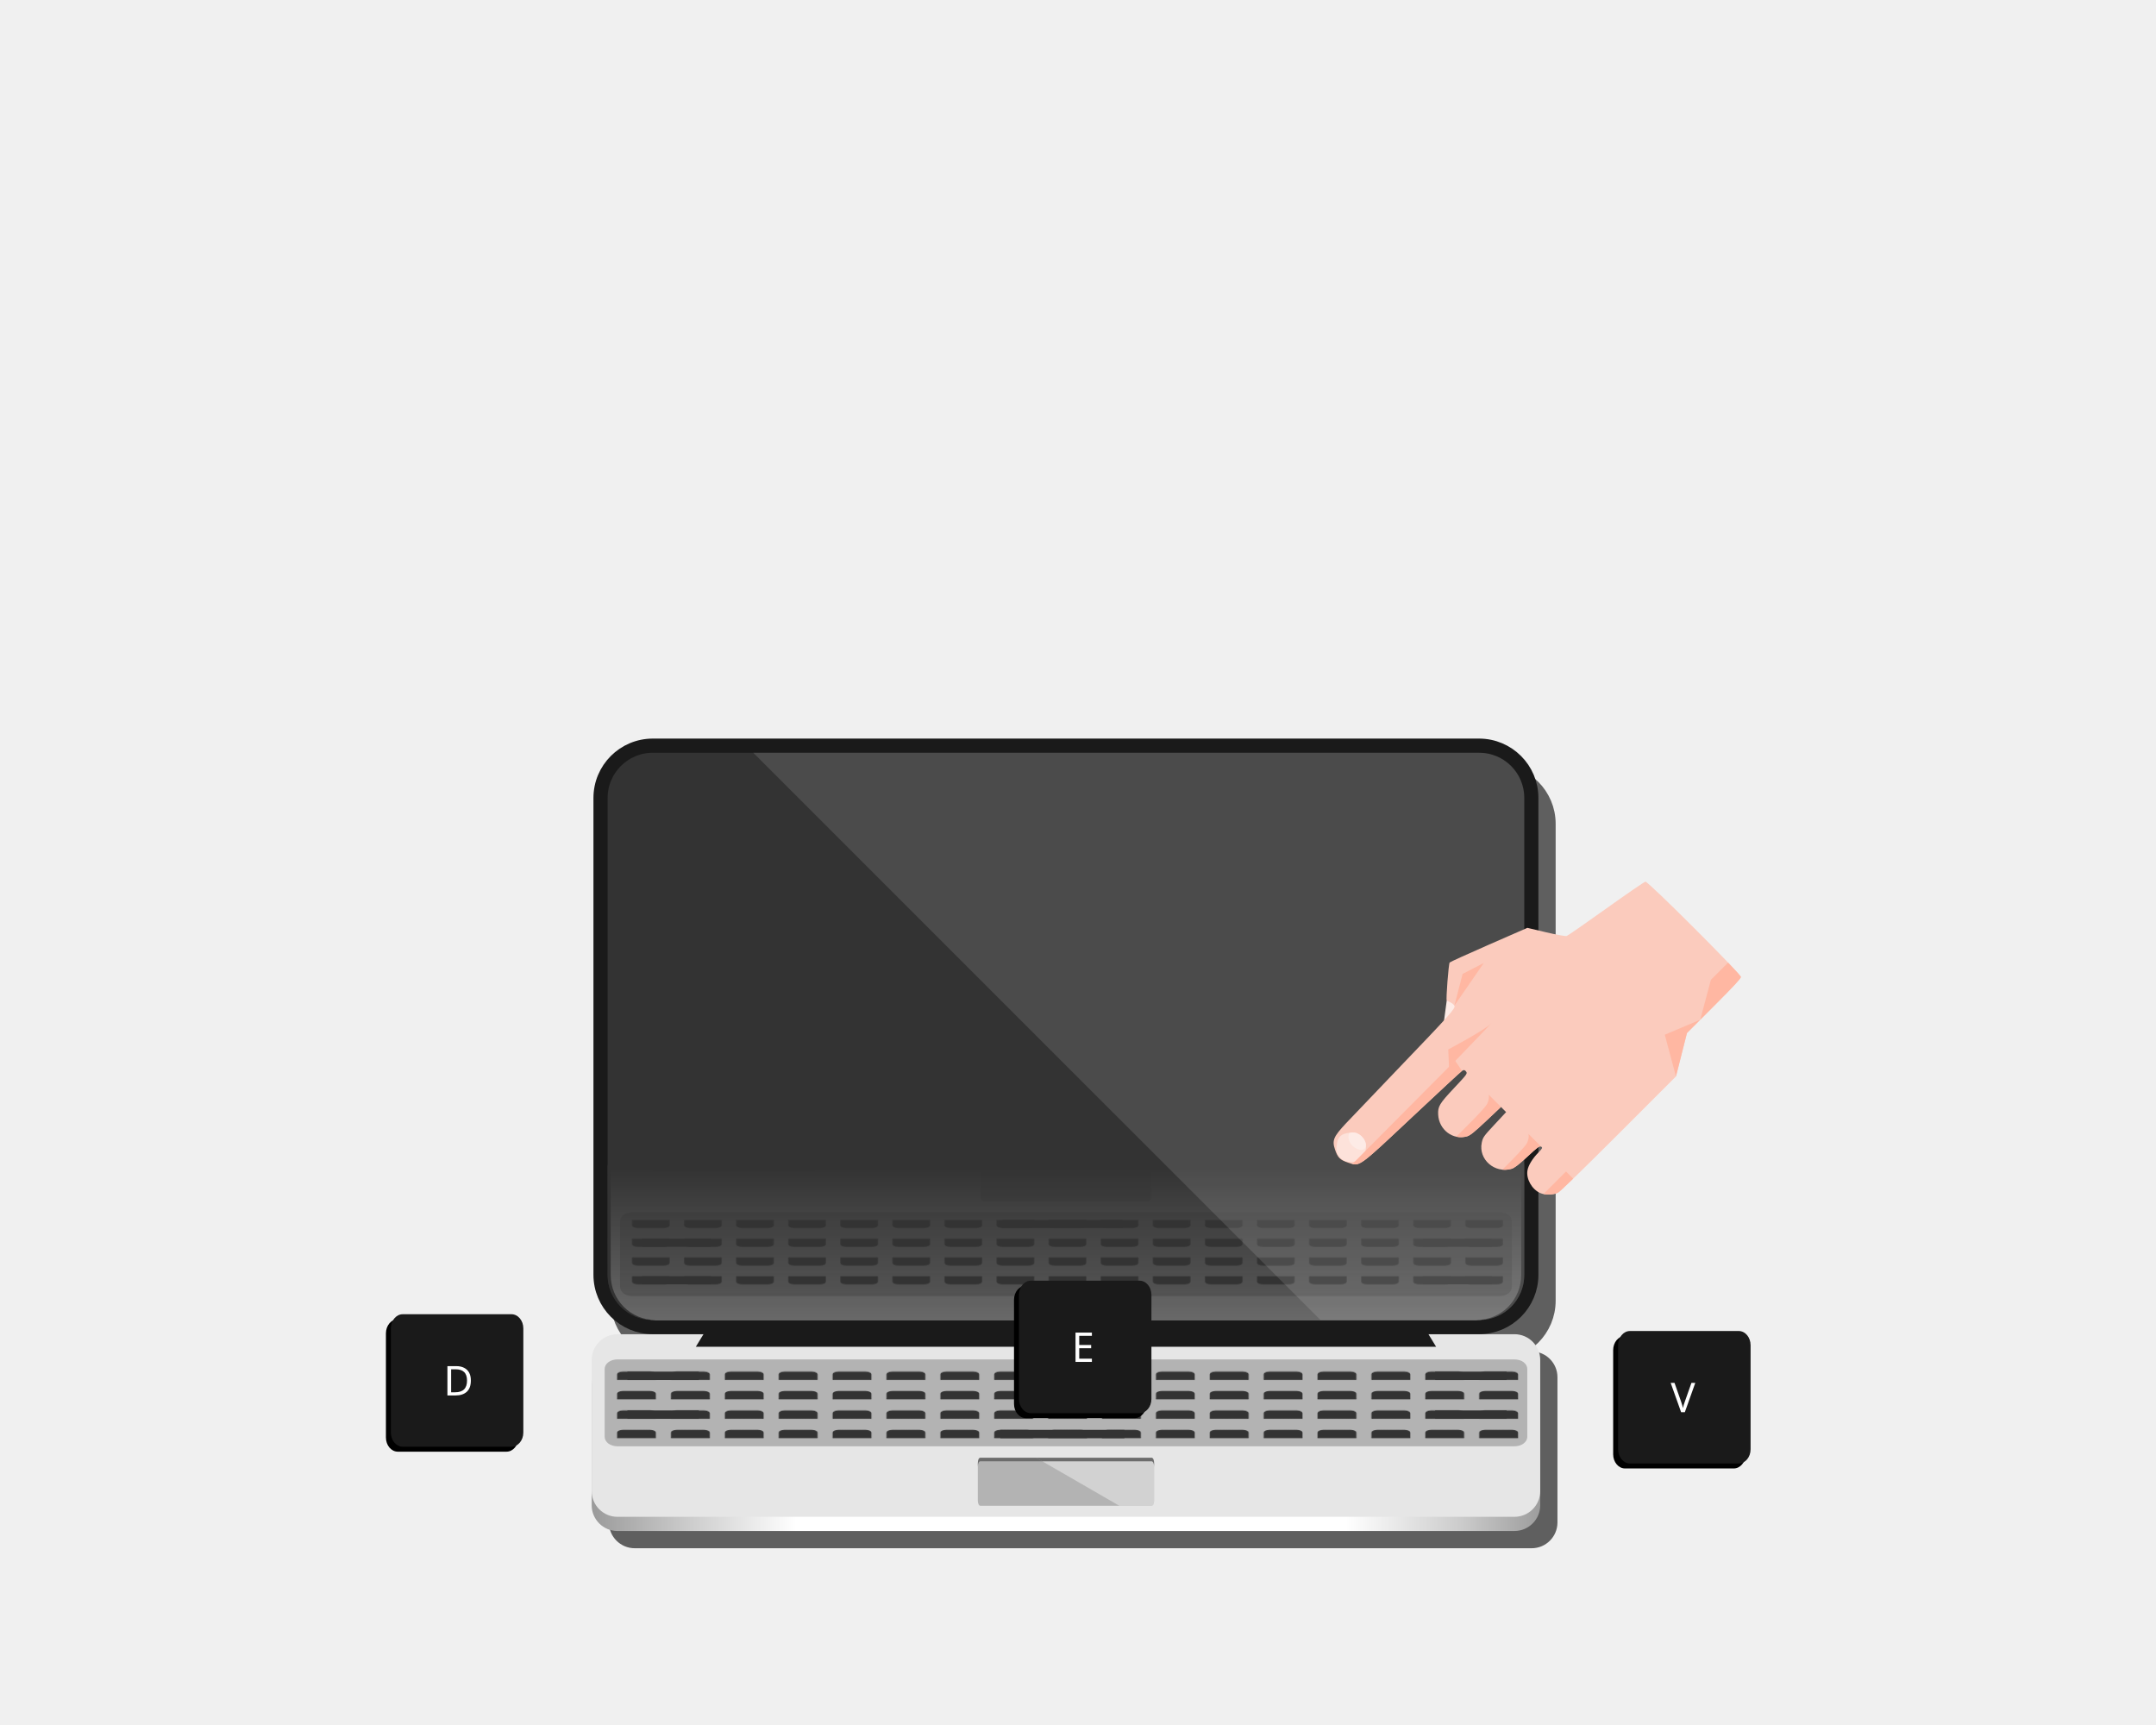
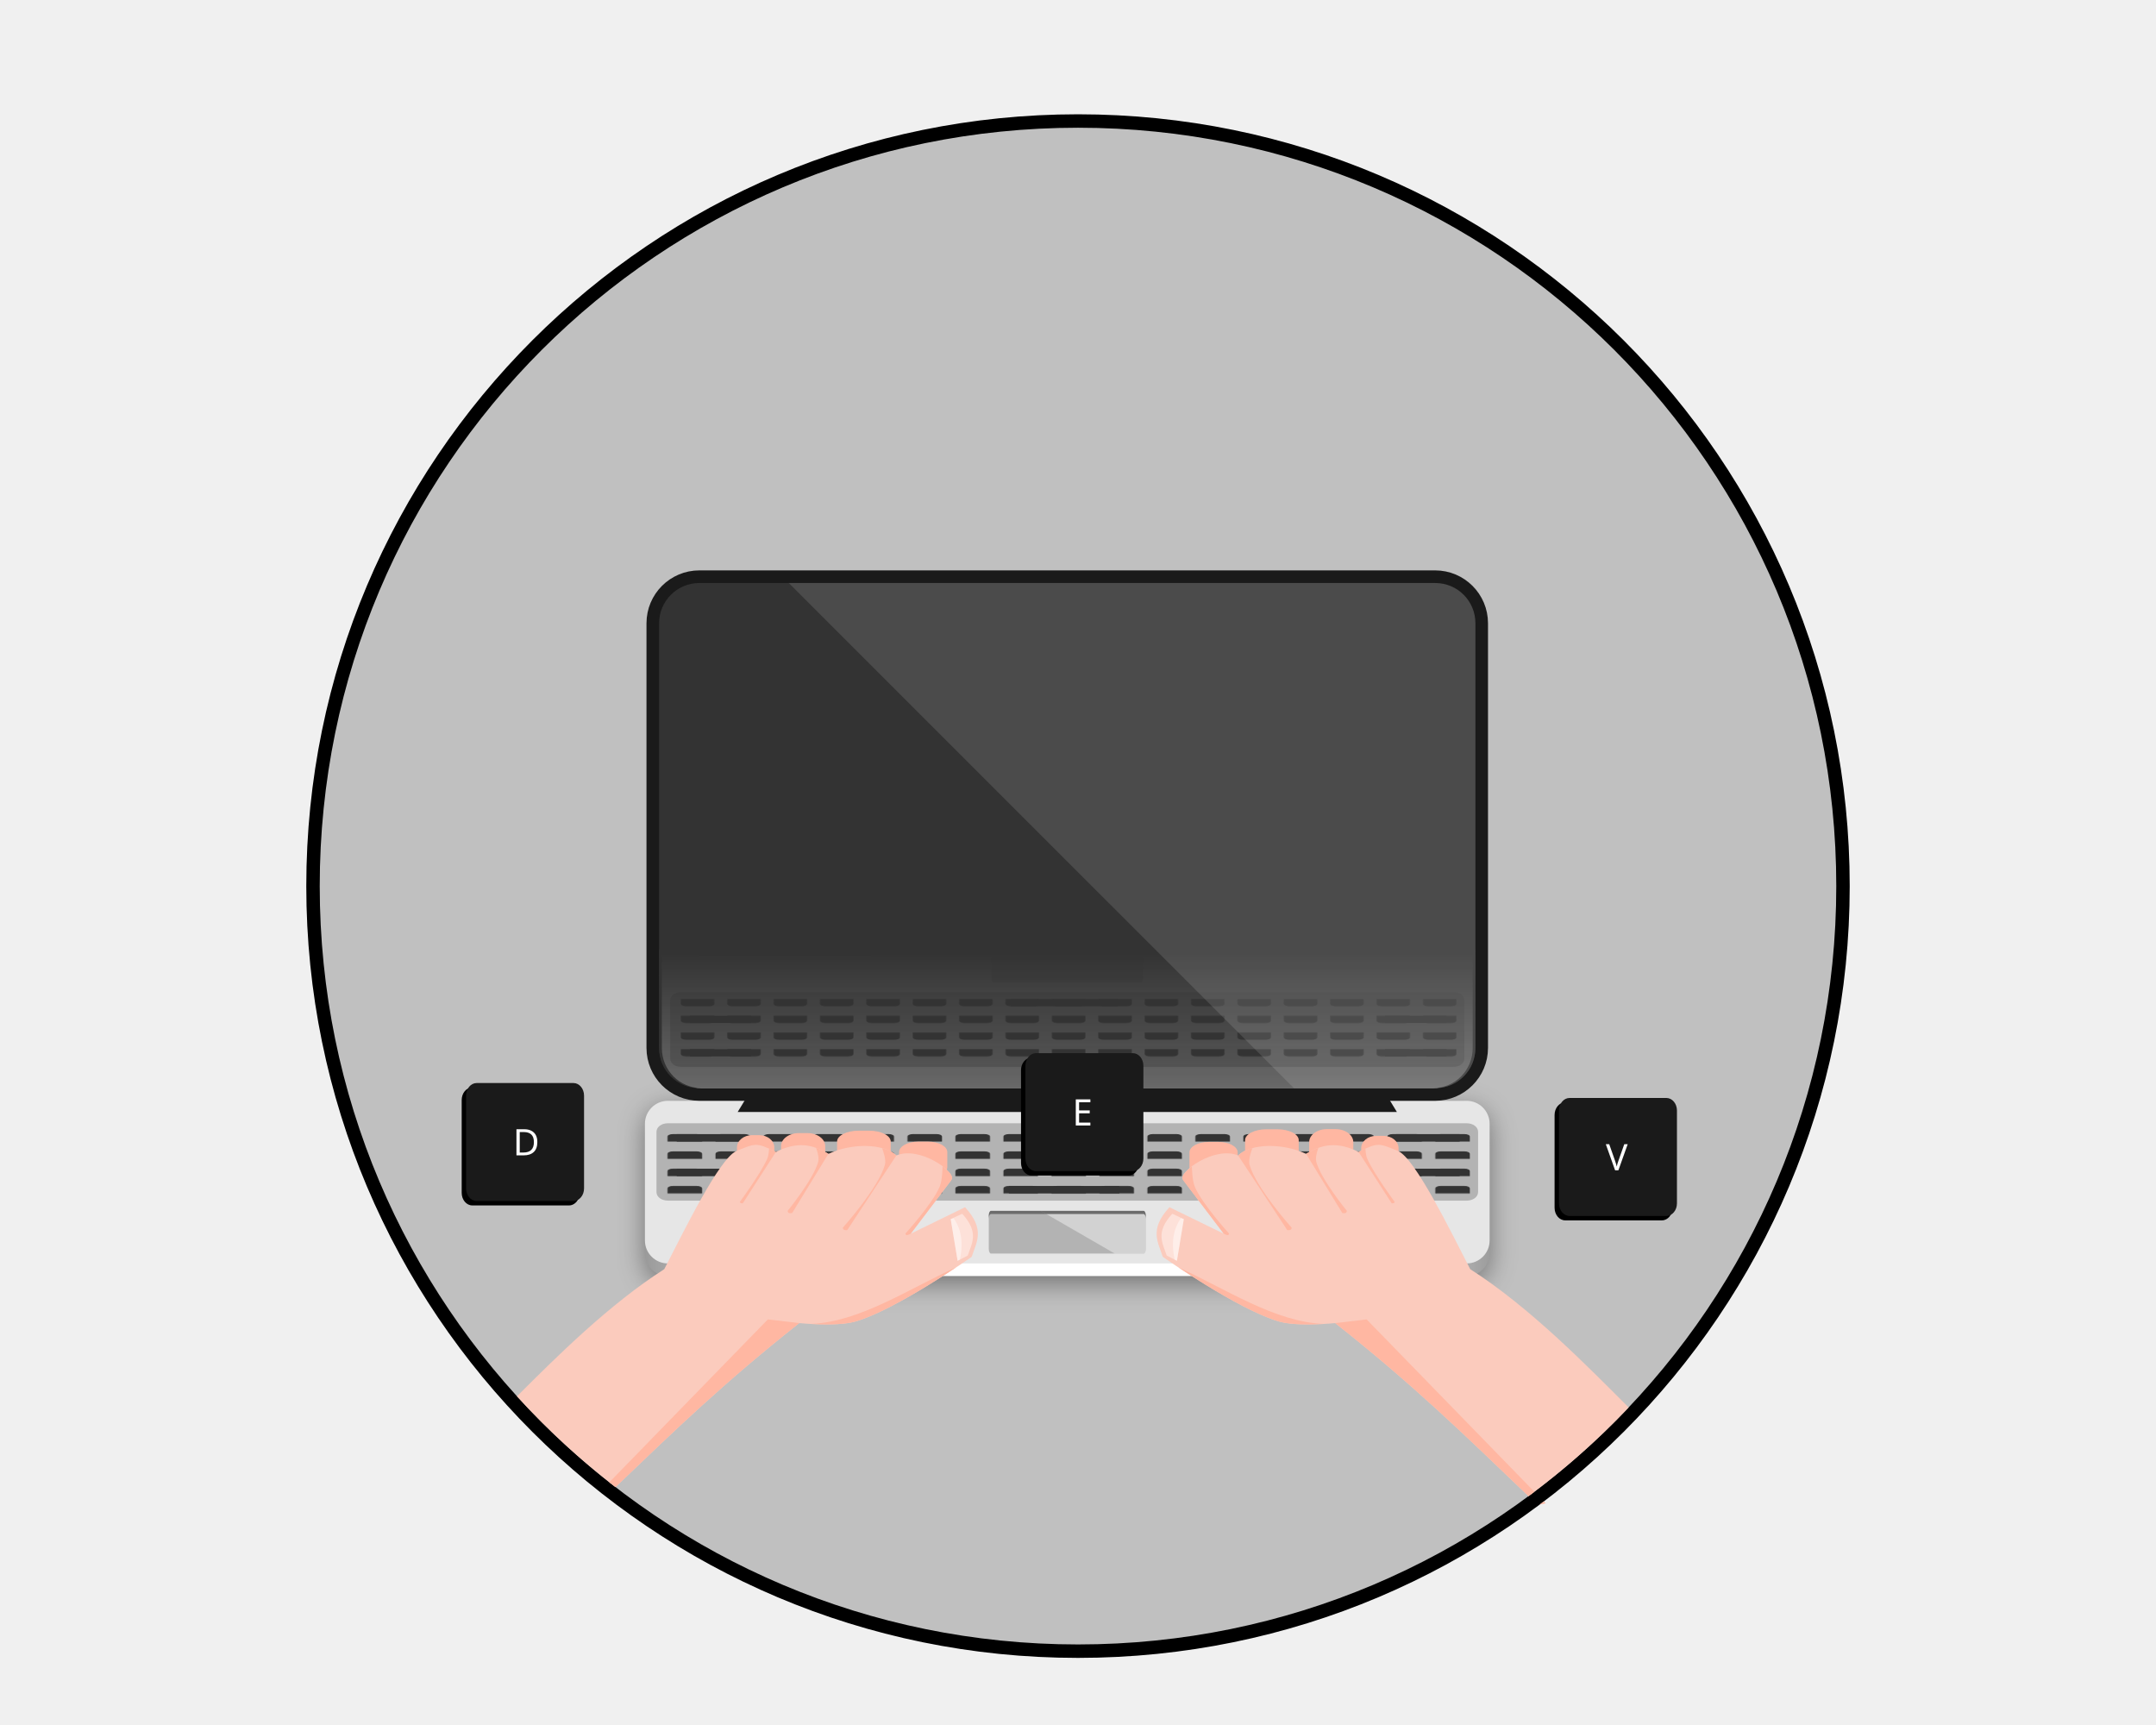
- <svg xmlns="http://www.w3.org/2000/svg" xmlns:xlink="http://www.w3.org/1999/xlink" height="100%" width="100%" version="1.1" viewBox="0 0 500 400">
+ <svg xmlns="http://www.w3.org/2000/svg" xmlns:xlink="http://www.w3.org/1999/xlink" version="1.1" viewBox="0 0 500 400">
  <defs>
-     <pattern id="pattern5658" xlink:href="#pattern5650" patternTransform="matrix(1.1026 0 0 .65957 585.58 788.08)" />
-     <linearGradient id="linearGradient4828" y2="869.26" gradientUnits="userSpaceOnUse" x2="688.83" y1="869.26" x1="148.59">
+     <pattern id="pattern5658" patternTransform="matrix(1.1026 0 0 .65957 585.58 788.08)" xlink:href="#pattern5650" />
+     <linearGradient id="linearGradient4828" x1="148.59" x2="688.83" y1="869.26" y2="869.26" gradientUnits="userSpaceOnUse">
      <stop stop-color="#999" offset="0" />
      <stop stop-color="#ccc" offset=".104" />
      <stop stop-color="#fff" offset=".216" />
      <stop stop-color="#fff" offset=".79" />
      <stop stop-color="#ccc" offset=".909" />
      <stop stop-color="#999" offset="1" />
    </linearGradient>
-     <pattern id="pattern5650" width="27.577" patternUnits="userSpaceOnUse" patternTransform="translate(105.18 762.63)" height="16.617">
-       <path d="m6.948 6.543c-1.715 0-3.096 1.063-3.096 2.386v1.195 3.591h19.873v-3.591-1.195c0-1.323-1.379-2.386-3.094-2.386z" fill-rule="evenodd" fill="#333" />
-       <rect opacity=".395" height="16.617" width="27.577" y="0" x="0" fill="none" />
+     <pattern id="pattern5650" width="27.577" height="16.617" patternTransform="translate(105.18 762.63)" patternUnits="userSpaceOnUse">
+       <path d="m6.948 6.543c-1.715 0-3.096 1.063-3.096 2.386v4.786h19.873v-4.786c0-1.323-1.379-2.386-3.094-2.386z" fill="#333" fill-rule="evenodd" />
+       <rect width="27.577" height="16.617" fill="none" opacity=".395" />
    </pattern>
-     <linearGradient id="linearGradient7223" y2="375" gradientUnits="userSpaceOnUse" x2="198" gradientTransform="translate(48.569 665.5)" y1="258" x1="198">
+     <linearGradient id="linearGradient7223" x1="198" x2="198" y1="258" y2="375" gradientTransform="matrix(.89053 0 0 .89053 70.62 -8.5513)" gradientUnits="userSpaceOnUse">
      <stop stop-color="#333" offset="0" />
      <stop stop-color="#333" stop-opacity="0" offset="1" />
    </linearGradient>
+     <filter id="filter6146" x="-.036" y="-.175" width="1.072" height="1.349" color-interpolation-filters="sRGB">
+       <feGaussianBlur stdDeviation="3.32" />
+     </filter>
  </defs>
-   <g transform="translate(0 -652.36)">
-     <rect opacity="0.605" fill-rule="evenodd" rx="12.122" ry="12.122" height="134.82" width="215.86" stroke="#000" stroke-linecap="square" y="831.27" x="143.27" stroke-width="3.288" />
-     <path opacity="0.605" style="color-rendering:auto;text-decoration-color:#000000;color:#000000;isolation:auto;mix-blend-mode:normal;shape-rendering:auto;solid-color:#000000;block-progression:tb;text-decoration-line:none;text-decoration-style:solid;image-rendering:auto;white-space:normal;text-indent:0;text-transform:none" d="m147.19 965.74c-3.291 0-5.971 2.68-5.971 5.971v6.164 3.287 3.289 11.088 3.287 3.287 3.289c0 3.291 2.68 5.969 5.971 5.969h208.03c3.291 0 5.971-2.678 5.971-5.969v-3.289-3.287-14.375-6.576-6.164c0-3.291-2.68-5.971-5.971-5.971h-0.037-207.96-0.039z" fill-rule="evenodd" />
-     <g transform="matrix(.41097 0 0 .41097 75.651 649.26)">
-       <path style="color-rendering:auto;text-decoration-color:#000000;color:#000000;isolation:auto;mix-blend-mode:normal;shape-rendering:auto;solid-color:#000000;block-progression:tb;text-decoration-line:none;text-decoration-style:solid;image-rendering:auto;white-space:normal;text-indent:0;text-transform:none" d="m164.34 775.35c-8.007 0-14.529 6.521-14.529 14.527v16 34.98 16c0 8.007 6.522 14.527 14.529 14.527h506.2c8.007 0 14.527-6.521 14.527-14.527v-16-34.98-16c0-8.007-6.521-14.527-14.527-14.527h-0.094-506.02-0.094z" fill-rule="evenodd" fill="url(#linearGradient4828)" />
-       <path style="color-rendering:auto;text-decoration-color:#000000;color:#000000;isolation:auto;mix-blend-mode:normal;shape-rendering:auto;solid-color:#000000;block-progression:tb;text-decoration-line:none;text-decoration-style:solid;image-rendering:auto;white-space:normal;text-indent:0;text-transform:none" d="m164.34 760.35c-8.007 0-14.529 6.521-14.529 14.527v23 34.98 16c0 8.007 6.522 14.527 14.529 14.527h506.2c8.007 0 14.527-6.521 14.527-14.527v-16-34.98-23c0-8.007-6.521-14.527-14.527-14.527h-0.094-506.02z" fill-rule="evenodd" fill="#e6e6e6" />
-       <g fill-rule="evenodd">
-         <path d="m369.1 857.14c-0.794 0-1.397-1.302-1.397-3.017v-21.045c0-1.715 0.603-3.017 1.397-3.017h96.689c0.794 0 1.397 1.302 1.397 3.017v21.045c0 1.715-0.603 3.017-1.397 3.017h-96.689z" fill="#b3b3b3" />
-         <path opacity="0.407" d="m404.1 832.06 43.363 25.035 0.043 0.025-0.012 0.019h18.291c0.794 0 1.397-1.302 1.397-3.018v-19.045c0-1.715-0.602-3.018-1.397-3.018h-61.686z" fill="#fff" />
-         <g>
-           <path opacity=".395" d="m369.1 830.06c-0.794 0-1.397 1.302-1.397 3.018v2c0-1.715 0.603-3.018 1.397-3.018h35.004l-3.465-2h-31.539z" />
-           <path opacity=".395" d="m400.64 830.06 3.465 2h61.686c0.794 0 1.397 1.302 1.397 3.018v-2c0-1.715-0.602-3.018-1.397-3.018h-65.15z" />
-         </g>
-       </g>
-       <path d="m164.44 774.57c-4.155 0-7.311 2.357-7.311 5.463v38.103c0 3.105 3.155 5.463 7.311 5.463h506.02c4.155 0 7.309-2.357 7.309-5.463v-38.103c0-3.106-3.153-5.463-7.309-5.463h-506.02z" fill-rule="evenodd" fill="#b3b3b3" />
-       <rect height="46.105" width="510.94" y="777.69" x="161.97" fill="url(#pattern5658)" />
-       <path d="m380.42 814.31h70.006v4.737h-70.006z" fill-rule="evenodd" fill="#333" />
-       <g fill-rule="evenodd" fill="#333">
-         <path d="m625.78 803.36h40.308v4.737h-40.308z" />
-         <path d="m625.78 781.46h40.308v4.737h-40.308z" />
-       </g>
-       <g fill-rule="evenodd" fill="#333" transform="translate(-455.81)">
+   <circle cx="250" cy="205.47" r="177.41" fill="#000" stroke="#000" stroke-width="3.117" style="fill-opacity:0.2" />
+   <path transform="matrix(.89053 0 0 .89053 27.367 22.493)" d="m143.19 263.38c-3.291 0-5.971 2.68-5.971 5.971v33.692c0 3.291 2.68 5.969 5.971 5.969h208.03c3.291 0 5.971-2.678 5.971-5.969v-33.691c0-3.291-2.68-5.971-5.971-5.971h-208.04z" color="#000000" color-rendering="auto" fill-rule="evenodd" filter="url(#filter6146)" image-rendering="auto" opacity=".4" shape-rendering="auto" solid-color="#000000" style="isolation:auto;mix-blend-mode:normal;text-decoration-color:#000000;text-decoration-line:none;text-decoration-style:solid;text-indent:0;text-transform:none;white-space:normal" />
+   <g transform="matrix(.36598 0 0 .36598 94.737 -23.013)">
+     <g fill-rule="evenodd">
+       <path d="m164.34 775.35c-8.007 0-14.529 6.521-14.529 14.527v66.98c0 8.007 6.522 14.527 14.529 14.527h506.2c8.007 0 14.527-6.521 14.527-14.527v-66.98c0-8.007-6.521-14.527-14.527-14.527h-506.21z" color="#000000" color-rendering="auto" fill="url(#linearGradient4828)" image-rendering="auto" shape-rendering="auto" solid-color="#000000" style="isolation:auto;mix-blend-mode:normal;text-decoration-color:#000000;text-decoration-line:none;text-decoration-style:solid;text-indent:0;text-transform:none;white-space:normal" />
+       <path d="m164.34 760.35c-8.007 0-14.529 6.521-14.529 14.527v73.98c0 8.007 6.522 14.527 14.529 14.527h506.2c8.007 0 14.527-6.521 14.527-14.527v-73.98c0-8.007-6.521-14.527-14.527-14.527h-506.11z" color="#000000" color-rendering="auto" fill="#e6e6e6" image-rendering="auto" shape-rendering="auto" solid-color="#000000" style="isolation:auto;mix-blend-mode:normal;text-decoration-color:#000000;text-decoration-line:none;text-decoration-style:solid;text-indent:0;text-transform:none;white-space:normal" />
+       <path d="m369.1 857.14c-0.794 0-1.397-1.302-1.397-3.017v-21.045c0-1.715 0.603-3.017 1.397-3.017h96.689c0.794 0 1.397 1.302 1.397 3.017v21.045c0 1.715-0.603 3.017-1.397 3.017z" fill="#b3b3b3" />
+       <path d="m404.1 832.06 43.363 25.035 0.043 0.025-0.012 0.019h18.291c0.794 0 1.397-1.302 1.397-3.018v-19.045c0-1.715-0.602-3.018-1.397-3.018h-61.686z" fill="#fff" opacity=".407" />
+       <path d="m369.1 830.06c-0.794 0-1.397 1.302-1.397 3.018v2c0-1.715 0.603-3.018 1.397-3.018h35.004l-3.465-2h-31.539z" opacity=".395" />
+       <path d="m400.64 830.06 3.465 2h61.686c0.794 0 1.397 1.302 1.397 3.018v-2c0-1.715-0.602-3.018-1.397-3.018h-65.15z" opacity=".395" />
+       <path d="m164.44 774.57c-4.155 0-7.311 2.357-7.311 5.463v38.103c0 3.105 3.155 5.463 7.311 5.463h506.02c4.155 0 7.309-2.357 7.309-5.463v-38.103c0-3.106-3.153-5.463-7.309-5.463z" fill="#b3b3b3" />
+     </g>
+     <rect x="161.97" y="777.69" width="510.94" height="46.105" fill="url(#pattern5658)" />
+     <g fill="#333" fill-rule="evenodd">
+       <path d="m380.42 814.31h70.006v4.737h-70.006z" />
+       <path d="m625.78 803.36h40.308v4.737h-40.308z" />
+       <path d="m625.78 781.46h40.308v4.737h-40.308z" />
+       <g transform="translate(-455.81)">
        <path d="m625.78 803.36h40.308v4.737h-40.308z" />
        <path d="m625.78 781.46h40.308v4.737h-40.308z" />
      </g>
    </g>
-     <g fill-rule="evenodd">
-       <path d="m165.25 958.28-3.875 6.37h7.75 156.17 7.75l-3.875-6.37z" fill="#1a1a1a" />
-       <rect rx="12.122" ry="12.122" height="134.82" width="215.86" stroke="#1a1a1a" stroke-linecap="square" y="825.27" x="139.27" stroke-width="3.288" fill="#333" />
-       <path style="color-rendering:auto;text-decoration-color:#000000;color:#000000;isolation:auto;mix-blend-mode:normal;shape-rendering:auto;solid-color:#000000;block-progression:tb;text-decoration-line:none;text-decoration-style:solid;image-rendering:auto;white-space:normal;text-indent:0;text-transform:none" d="m152.6 924.01c-2.987 0.011-10.714-4.048-10.974-1.108v25.066c0 5.833 4.612 10.479 10.407 10.479h190.35c5.794 0 10.407-4.645 10.407-10.479v-25.062c-0.258-2.942-8.688 0.386-11.676 0.397z" fill="#e6e6e6" />
-       <path d="m228 920.13c-0.315 0-0.555 0.517-0.555 1.198v8.36c0 0.681 0.239 1.198 0.555 1.198h38.409c0.315 0 0.555-0.517 0.555-1.198v-8.36c0-0.681-0.239-1.198-0.555-1.198h-38.409z" fill="#b3b3b3" />
-     </g>
-     <g transform="matrix(.39724 0 0 -.39724 81.38 1260.6)">
-       <path d="m164.44 774.57c-4.155 0-7.311 2.357-7.311 5.463v38.103c0 3.105 3.155 5.463 7.311 5.463h506.02c4.155 0 7.309-2.357 7.309-5.463v-38.103c0-3.106-3.153-5.463-7.309-5.463h-506.02z" fill-rule="evenodd" fill="#b3b3b3" />
-       <rect height="46.105" width="510.94" y="777.69" x="161.97" fill="url(#pattern5658)" />
-       <path d="m380.42 814.31h70.006v4.737h-70.006z" fill-rule="evenodd" fill="#333" />
-       <g fill-rule="evenodd" fill="#333">
-         <path d="m625.78 803.36h40.308v4.737h-40.308z" />
-         <path d="m625.78 781.46h40.308v4.737h-40.308z" />
-       </g>
-       <g fill-rule="evenodd" fill="#333" transform="translate(-455.81)">
+   </g>
+   <g transform="matrix(.89053 0 0 .89053 27.367 -601.2)" fill-rule="evenodd">
+     <path d="m165.25 958.28-3.875 6.37h171.67l-3.875-6.37z" fill="#1a1a1a" />
+     <rect x="139.27" y="825.27" width="215.86" height="134.82" rx="12.122" ry="12.122" fill="#333" stroke="#1a1a1a" stroke-linecap="square" stroke-width="3.288" />
+     <path d="m152.6 924.01c-2.987 0.011-10.714-4.048-10.974-1.108v25.066c0 5.833 4.612 10.479 10.407 10.479h190.35c5.794 0 10.407-4.645 10.407-10.479v-25.062c-0.258-2.942-8.688 0.386-11.676 0.397z" color="#000000" color-rendering="auto" fill="#e6e6e6" image-rendering="auto" shape-rendering="auto" solid-color="#000000" style="isolation:auto;mix-blend-mode:normal;text-decoration-color:#000000;text-decoration-line:none;text-decoration-style:solid;text-indent:0;text-transform:none;white-space:normal" />
+     <path d="m228 920.13c-0.315 0-0.555 0.517-0.555 1.198v8.36c0 0.681 0.239 1.198 0.555 1.198h38.409c0.315 0 0.555-0.517 0.555-1.198v-8.36c0-0.681-0.239-1.198-0.555-1.198z" fill="#b3b3b3" />
+   </g>
+   <g transform="matrix(.35375 0 0 -.35375 99.839 521.4)">
+     <path d="m164.44 774.57c-4.155 0-7.311 2.357-7.311 5.463v38.103c0 3.105 3.155 5.463 7.311 5.463h506.02c4.155 0 7.309-2.357 7.309-5.463v-38.103c0-3.106-3.153-5.463-7.309-5.463z" fill="#b3b3b3" fill-rule="evenodd" />
+     <rect x="161.97" y="777.69" width="510.94" height="46.105" fill="url(#pattern5658)" />
+     <g fill="#333" fill-rule="evenodd">
+       <path d="m380.42 814.31h70.006v4.737h-70.006z" />
+       <path d="m625.78 803.36h40.308v4.737h-40.308z" />
+       <path d="m625.78 781.46h40.308v4.737h-40.308z" />
+       <g transform="translate(-455.81)">
        <path d="m625.78 803.36h40.308v4.737h-40.308z" />
        <path d="m625.78 781.46h40.308v4.737h-40.308z" />
      </g>
    </g>
-     <path style="color-rendering:auto;text-decoration-color:#000000;color:#000000;isolation:auto;mix-blend-mode:normal;shape-rendering:auto;solid-color:#000000;block-progression:tb;text-decoration-line:none;text-decoration-style:solid;image-rendering:auto;white-space:normal;text-indent:0;text-transform:none" d="m146.66 917.65c-3.007 0-5.482 2.316-5.744 5.256v25.066c0 5.833 4.643 10.479 10.477 10.479h191.62c5.833 0 10.477-4.645 10.477-10.479v-25.062c-0.26-2.942-2.736-5.26-5.744-5.26h-201.09z" fill-rule="evenodd" fill="url(#linearGradient7223)" />
-     <path opacity="0.12" d="m174.7 826.92 131.54 131.53h36.785c5.833 0 10.477-4.645 10.477-10.479v-110.58c0-5.833-4.643-10.479-10.477-10.479h-168.32z" fill-rule="evenodd" fill="#fff" />
-     <g id="hand" fill-rule="evenodd">
-       <path d="m335.51 884.37-0.691 5.151 4.697-3.575-0.35-2.594z" fill="#fdebe6" />
-       <path d="m336.19 875.55c-0.243 0.243-0.889 8.61-0.681 8.818 0.038 0.038 0.401 0.218 0.807 0.401 0.406 0.182 0.845 0.537 0.975 0.788 0.313 0.604-0.955 2.024-13.187 14.766-5.287 5.508-10.662 11.136-11.944 12.505-2.922 3.123-3.273 3.958-2.562 6.082 0.641 1.913 1.155 2.42 3.122 3.079 2.659 0.89 2.186 1.23 14.849-10.667 6.016-5.652 11.186-10.441 11.489-10.643 0.409-0.272 0.648-0.238 0.927 0.134 0.367 0.489 0.298 0.585-2.792 3.875-3.362 3.58-3.755 4.235-3.667 6.101 0.168 3.555 3.434 6.023 6.707 5.069 0.716-0.209 1.698-1 4.392-3.54l3.47-3.271 0.595 0.595 0.595 0.595-2.692 2.89c-2.52 2.705-2.709 2.976-2.963 4.226-0.786 3.87 2.999 7.176 6.912 6.037 0.675-0.197 1.663-0.956 3.696-2.842 2.431-2.254 2.827-2.539 3.188-2.293 0.351 0.239 0.256 0.44-0.637 1.341-1.389 1.402-2.356 2.982-2.557 4.182-0.328 1.952 1.022 4.356 2.933 5.22 1.143 0.517 3.187 0.461 4.206-0.114 0.548-0.31 6.048-5.655 14.099-13.707l13.203-13.198 1.276-5.037 1.276-5.037 6.253-6.258c4.596-4.6 6.253-6.384 6.253-6.734 0-0.704-21.492-22.177-22.13-22.11-0.247 0.026-4.349 2.838-9.117 6.248-4.768 3.41-8.89 6.269-9.16 6.353-0.27 0.084-2.43-0.307-4.801-0.869l-4.31-1.022-8.865 3.875c-4.876 2.131-8.996 4.005-9.155 4.164z" fill="#fbcbbd" />
-       <g fill="#fdebe6" transform="matrix(.19826 -.19826 .19826 .19826 183.27 1081.9)">
-         <path d="m747.5-93.639c0.745 0 2.288 1.186 3.428 2.635 3.162 4.02 2.427 12.094-1.328 14.602-5.718 3.818-10.363-8.454-5.527-14.602 1.14-1.449 2.683-2.635 3.428-2.635z" />
-         <path opacity="0.704" d="m740.4-97.139c2.91 0 5.289 1.648 7.924 3.662 7.31 5.587 5.611 16.808-3.07 20.293-13.218 5.306-23.957-11.75-12.778-20.293 2.635-2.014 5.014-3.662 7.924-3.662z" />
-       </g>
-       <g fill="#ffb7a2">
-         <path d="m337.29 885.55 6.814-9.882-4.907 2.523z" />
-         <path d="m337.45 898.31-23.804 23.967c1.838 0.472 2.929-0.629 13.926-10.961 6.016-5.652 11.186-10.441 11.489-10.643l-1.611-2.363z" />
-         <path d="m336.05 899.86-0.189-4.157s8.275-4.349 9.898-5.972c1.623-1.623-9.709 10.129-9.709 10.129z" />
-         <path d="m345.22 906.17s0.297 0.694-0.297 2.082c-0.416 0.972-4.68 5.207-7.224 7.684 0.807 0.182 1.67 0.171 2.534-0.081 0.716-0.208 1.698-1 4.392-3.54l3.47-3.271-2.874-2.874z" />
-         <path d="m354.45 915.28s0.297 0.694-0.297 2.082c-0.342 0.797-3.285 3.8-5.741 6.228 0.686 0.069 1.405 0.01 2.128-0.2 0.675-0.197 1.663-0.956 3.696-2.842 2.431-2.254 2.827-2.539 3.188-2.293l-2.974-2.974z" />
-         <path d="m357.94 929.24c1.141 0.233 2.613 0.106 3.428-0.355 0.242-0.137 1.499-1.306 3.472-3.212l-1.666-1.666-5.234 5.234z" />
-         <path d="m386.08 892.29 2.594 9.682 1.276-5.037 1.276-5.037 3.069-3.071-8.214 3.464z" />
-         <path d="m396.78 879.56-2.483 9.267 3.184-3.186c4.596-4.6 6.253-6.384 6.253-6.734 0-0.163-1.183-1.469-2.964-3.336l-3.989 3.989z" />
-       </g>
-     </g>
-     <g id="key-one">
-       <rect fill-rule="evenodd" rx="2.753" ry="3.283" height="30.72" width="30.72" y="958.26" x="89.501" />
-       <rect fill-rule="evenodd" rx="2.753" ry="3.283" height="30.72" width="30.72" y="957.11" x="90.647" fill="#1a1a1a" />
-       <text style="word-spacing:0px;letter-spacing:0px" xml:space="preserve" font-size="6.343px" y="975.94" x="102.838" font-family="sans-serif" line-height="125%" fill="#ffffff">
-         <tspan font-size="9.515px" y="975.94" x="102.838">D</tspan>
-       </text>
-     </g>
-     <g id="key-two">
-       <rect fill-rule="evenodd" rx="2.753" ry="3.283" height="30.72" width="30.72" y="950.48" x="235.16" />
-       <rect fill-rule="evenodd" rx="2.753" ry="3.283" height="30.72" width="30.72" y="949.33" x="236.31" fill="#1a1a1a" />
-       <text style="word-spacing:0px;letter-spacing:0px" line-height="125%" font-size="6.343px" y="968.162" x="248.502" font-family="sans-serif" xml:space="preserve" fill="#ffffff">
-         <tspan font-size="9.515px" y="968.162" x="248.502">E</tspan>
-       </text>
-     </g>
-     <g id="key-three">
-       <rect fill-rule="evenodd" rx="2.753" ry="3.283" height="30.72" width="30.72" y="962.15" x="374.11" />
-       <rect fill-rule="evenodd" rx="2.753" ry="3.283" height="30.72" width="30.72" y="961" x="375.26" fill="#1a1a1a" />
-       <text style="word-spacing:0px;letter-spacing:0px" xml:space="preserve" font-size="6.343px" y="979.829" x="387.448" font-family="sans-serif" line-height="125%" fill="#ffffff">
-         <tspan font-size="9.515px" y="979.829" x="387.448">V</tspan>
-       </text>
-     </g>
+   </g>
+   <path d="m157.97 216c-2.678 0-4.882 2.062-5.115 4.681v22.322c0 5.195 4.135 9.332 9.33 9.332h170.64c5.195 0 9.33-4.137 9.33-9.332v-22.318c-0.232-2.62-2.436-4.684-5.115-4.684h-179.08z" color="#000000" color-rendering="auto" fill="url(#linearGradient7223)" fill-rule="evenodd" image-rendering="auto" shape-rendering="auto" solid-color="#000000" stroke-width=".891" style="isolation:auto;mix-blend-mode:normal;text-decoration-color:#000000;text-decoration-line:none;text-decoration-style:solid;text-indent:0;text-transform:none;white-space:normal" />
+   <path d="m182.94 135.2 117.14 117.13h32.758c5.195 0 9.33-4.137 9.33-9.332v-98.475c0-5.195-4.135-9.332-9.33-9.332h-149.89z" fill="#fff" fill-rule="evenodd" opacity=".12" stroke-width=".891" />
+   <g id="key-one" transform="matrix(.89053 0 0 .89053 27.367 22.493)">
+     <rect x="89.501" y="257.9" width="30.72" height="30.72" rx="2.753" ry="3.283" fill-rule="evenodd" />
+     <rect x="90.647" y="256.75" width="30.72" height="30.72" rx="2.753" ry="3.283" fill="#1a1a1a" fill-rule="evenodd" />
+     <text x="102.838" y="275.58" fill="#ffffff" font-family="sans-serif" font-size="6.343px" letter-spacing="0px" word-spacing="0px" style="line-height:125%" line-height="125%" xml:space="preserve">
+       <tspan x="102.838" y="275.58" font-size="9.515px">D</tspan>
+     </text>
+   </g>
+   <g id="key-two" transform="matrix(.89053 0 0 .89053 27.367 22.493)">
+     <rect x="235.16" y="250.12" width="30.72" height="30.72" rx="2.753" ry="3.283" fill-rule="evenodd" />
+     <rect x="236.31" y="248.97" width="30.72" height="30.72" rx="2.753" ry="3.283" fill="#1a1a1a" fill-rule="evenodd" />
+     <text x="248.502" y="267.802" fill="#ffffff" font-family="sans-serif" font-size="6.343px" letter-spacing="0px" word-spacing="0px" style="line-height:125%" line-height="125%" xml:space="preserve">
+       <tspan x="248.502" y="267.802" font-size="9.515px">E</tspan>
+     </text>
+   </g>
+   <g id="key-three" transform="matrix(.89053 0 0 .89053 27.367 22.493)">
+     <rect x="374.11" y="261.79" width="30.72" height="30.72" rx="2.753" ry="3.283" fill-rule="evenodd" />
+     <rect x="375.26" y="260.64" width="30.72" height="30.72" rx="2.753" ry="3.283" fill="#1a1a1a" fill-rule="evenodd" />
+     <text x="387.448" y="279.469" fill="#ffffff" font-family="sans-serif" font-size="6.343px" letter-spacing="0px" word-spacing="0px" style="line-height:125%" line-height="125%" xml:space="preserve">
+       <tspan x="387.448" y="279.469" font-size="9.515px">V</tspan>
+     </text>
+   </g>
+   <g fill="#ffb7a2">
+     <rect class="finger" x="208.51" y="264.72" width="11.177" height="8.351" rx="4.471" ry="2.423" />
+     <rect class="finger" x="170.91" y="263.23" width="8.658" height="16.215" rx="3.463" ry="2.847" />
+     <rect class="finger" x="181.14" y="262.75" width="10.233" height="17.159" rx="4.093" ry="3.013" />
+     <rect class="finger" x="194.13" y="262.19" width="12.437" height="14.326" rx="4.975" ry="2.515" />
+     <rect class="finger" x="315.68" y="263.39" width="8.658" height="16.215" rx="3.463" ry="2.847" />
+     <rect class="finger" x="288.75" y="261.86" width="12.437" height="14.326" rx="4.975" ry="2.515" />
+     <rect class="finger" x="275.85" y="264.79" width="11.177" height="8.351" rx="4.471" ry="2.423" />
+     <rect class="finger" x="303.61" y="261.83" width="10.233" height="17.159" rx="4.093" ry="3.013" />
+   </g>
+   <g>
+     <path d="m319.8 265.48c-1.16-0.032-2.37 0.443-4.738 1.633-4.917-2.464-8.454-1.79-12.175 0.445-5.472-2.576-12.851-2.404-15.758 0.369-5.459-2.255-14.064 3.921-12.74 5.675l9.405 12.471-12.589-6.14c-4.793 5.195-2.598 8.172-1.541 11.509 0 0 17.457 12.272 26.994 15.002 4.404 1.26 12.991 0.358 12.991 0.358 18.159 14.343 29.591 25.553 44.829 40.133 8.339-6.168 16.115-13.053 23.232-20.569-9.475-9.459-22.879-23.223-36.75-32.066-4.761-9.258-12.733-25.565-16.715-27.403-2.173-0.845-3.284-1.385-4.444-1.417z" fill="#fbcbbd" />
+     <path d="m271.87 281.45 2.663 1.245-1.601 9.669c-1.004-0.521-2.361-1.224-2.361-1.224-0.89-2.81-2.737-5.316 1.299-9.691z" fill="#fff" opacity=".426" />
+     <path d="m273.87 282.49 0.672 0.199-1.601 9.669c-0.223-0.116-0.286-0.148-0.525-0.272-1.152-5.321 0.5-8.259 1.453-9.596z" fill="#fff" opacity=".426" />
+   </g>
+   <g fill="#ffb7a2">
+     <path d="m276.42 270.43s0.013 3.191 0.671 4.754c1.669 3.97 7.938 10.853 7.938 10.853-0.064 0.595-0.626 0.351-1.235 0.029l-9.309-12.256c-0.86-1.132 0.565-2.162 1.936-3.379z" />
+     <path d="m316.94 305.95-7.293 0.854c18.159 14.343 29.593 25.551 44.831 40.131 0.455-0.337 0.91-0.675 1.362-1.016zm41.076 42.206c-0.328 0.248-0.65 0.503-0.979 0.75 0.285-0.062 1.071-0.231 2.498-0.558-0.389 0.085-0.749 0.16-1.103 0.237z" />
+     <path d="m323.41 278.67s-4.737-6.425-6.326-9.954c-0.348-0.773-0.438-2.37-0.438-2.37l-1.58 0.762 7.679 11.917c0.324 0.015 0.65 0.033 0.665-0.355z" />
+     <path d="m312.33 280.75s-5.934-7.247-7.071-11.342c-0.322-1.158 0.495-3.251 0.495-3.251-1.944 0.757-2.124 0.994-2.862 1.395l8.414 13.744c0.738 0.126 1.036-0.089 1.025-0.546z" />
+     <path d="m299.55 284.68s-8.27-9.225-9.76-14.582c-0.386-1.386 0.665-3.866 0.665-3.866-2.543 0.716-2.523 1.159-3.324 1.689l11.405 17.339c0.389-7e-3 1 0.06 1.014-0.579z" />
+     <path d="m273.26 293.87c11.196 5.095 22.315 12.642 33.698 13.128-2.894 0.165-7.458 0.254-10.304-0.56-6.879-1.969-17.798-8.856-23.395-12.568z" />
+   </g>
+   <g>
+     <path d="m175.21 265.48c-1.16 0.032-2.271 0.572-4.444 1.417-3.982 1.838-11.954 18.145-16.715 27.403-12.67 8.077-24.906 20.224-34.164 29.487 6.976 7.667 14.627 14.706 22.848 21.042 14.134-13.541 25.372-24.398 42.625-38.027 0 0 8.589 0.902 12.993-0.358 9.537-2.73 26.994-15.002 26.994-15.002 1.057-3.337 3.25-6.314-1.543-11.509l-12.587 6.14 9.405-12.471c1.323-1.755-7.284-7.931-12.742-5.675-2.907-2.772-10.284-2.945-15.756-0.369-3.721-2.235-7.26-2.909-12.177-0.445-2.368-1.19-3.576-1.666-4.736-1.633z" fill="#fbcbbd" />
+     <path d="m223.14 281.45-2.663 1.245 1.601 9.669c1.004-0.521 2.361-1.224 2.361-1.224 0.89-2.81 2.737-5.316-1.299-9.691z" fill="#fff" opacity=".426" />
+     <path d="m221.15 282.49-0.672 0.199 1.601 9.669c0.223-0.116 0.286-0.148 0.525-0.272 1.152-5.321-0.5-8.259-1.453-9.596z" fill="#fff" opacity=".426" />
+   </g>
+   <g fill="#ffb7a2">
+     <path d="m218.59 270.43s-0.013 3.191-0.671 4.754c-1.669 3.97-7.938 10.853-7.938 10.853 0.064 0.595 0.626 0.351 1.235 0.029l9.309-12.256c0.86-1.132-0.565-2.162-1.936-3.379z" />
+     <path d="m178.07 305.95-36.766 37.778c0.473 0.372 0.953 0.734 1.43 1.101 14.134-13.541 25.373-24.396 42.627-38.025z" />
+     <path d="m171.6 278.67s4.737-6.425 6.326-9.954c0.348-0.773 0.438-2.37 0.438-2.37l1.58 0.762-7.679 11.917c-0.324 0.015-0.65 0.033-0.665-0.355z" />
+     <path d="m182.68 280.75s5.934-7.247 7.071-11.342c0.322-1.158-0.495-3.251-0.495-3.251 1.944 0.757 2.124 0.994 2.862 1.395l-8.414 13.744c-0.738 0.126-1.036-0.089-1.025-0.546z" />
+     <path d="m195.46 284.68s8.27-9.225 9.76-14.582c0.386-1.386-0.665-3.866-0.665-3.866 2.543 0.716 2.523 1.159 3.324 1.689l-11.405 17.339c-0.389-7e-3 -1 0.06-1.014-0.579z" />
+     <path d="m221.75 293.87c-11.196 5.095-22.315 12.642-33.698 13.128 2.894 0.165 7.458 0.254 10.304-0.56 6.879-1.969 17.798-8.856 23.395-12.568z" />
  </g>
</svg>
